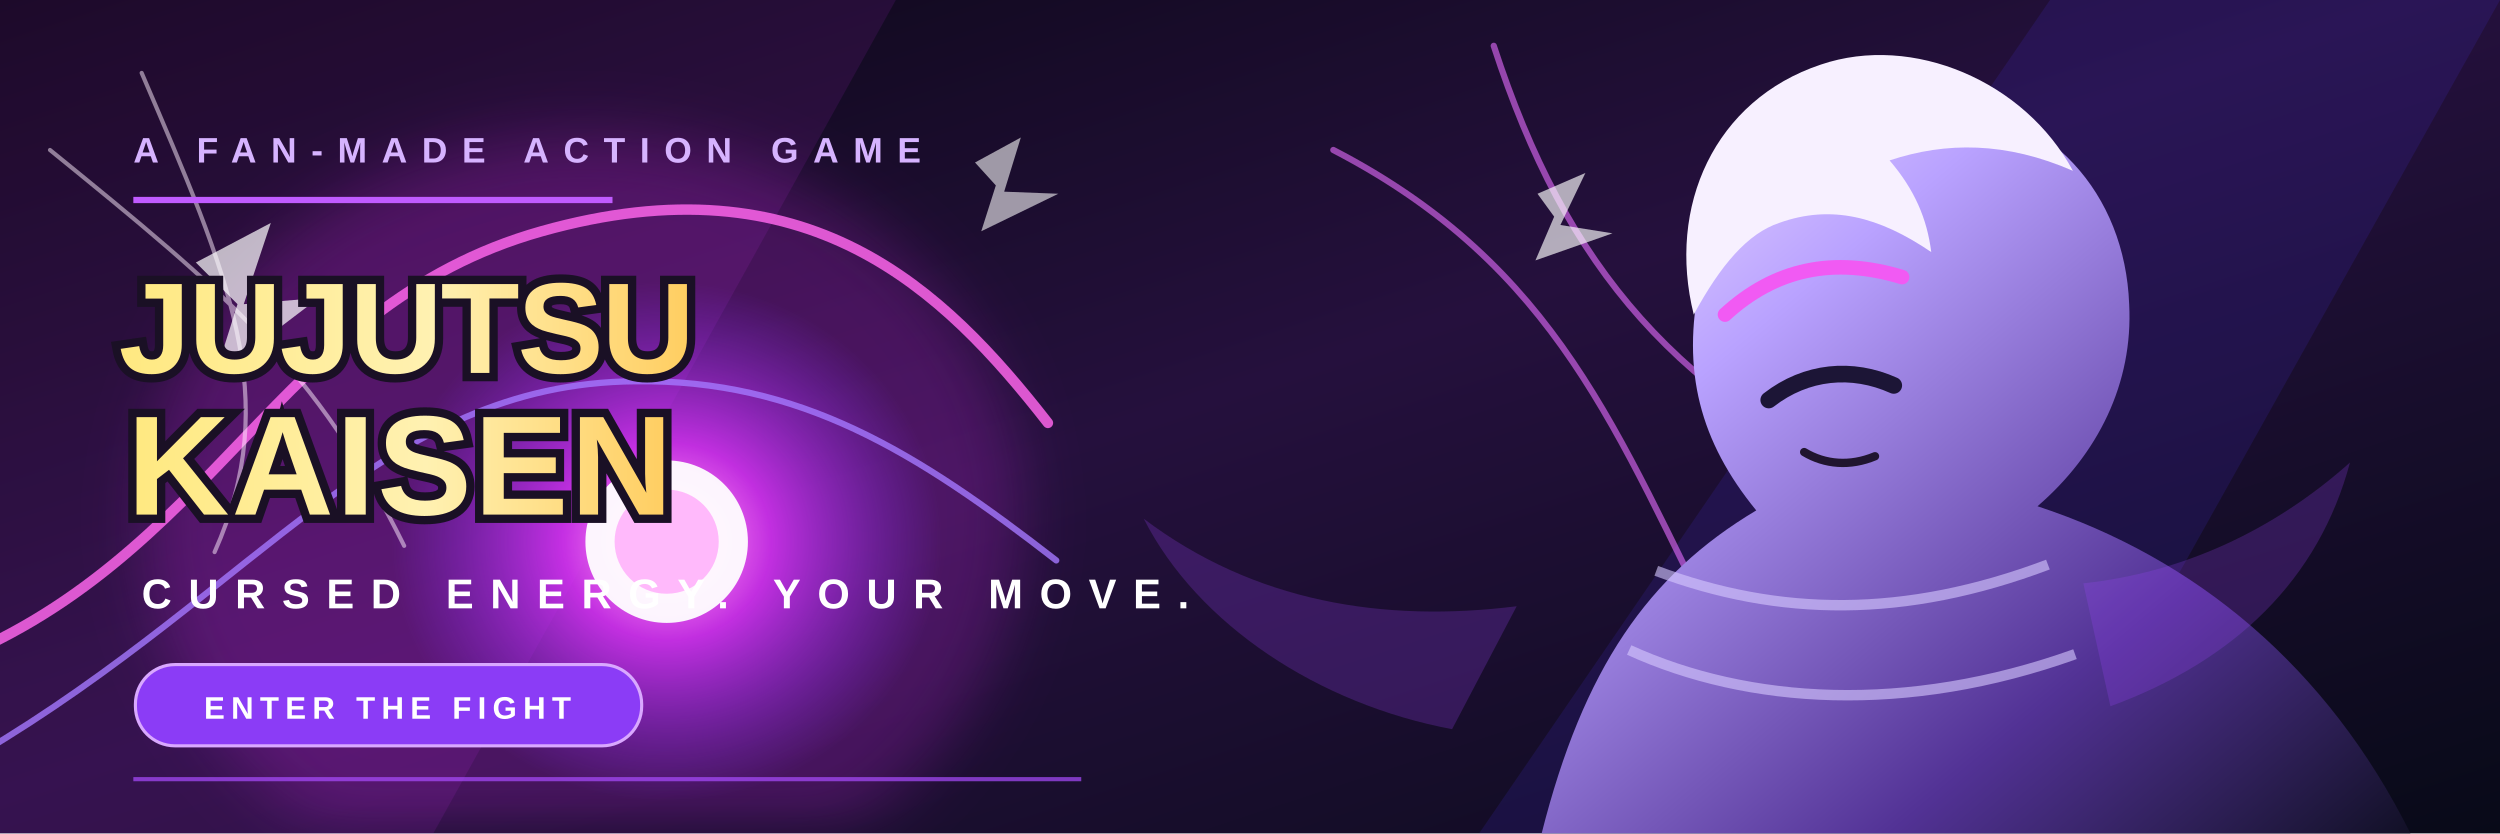
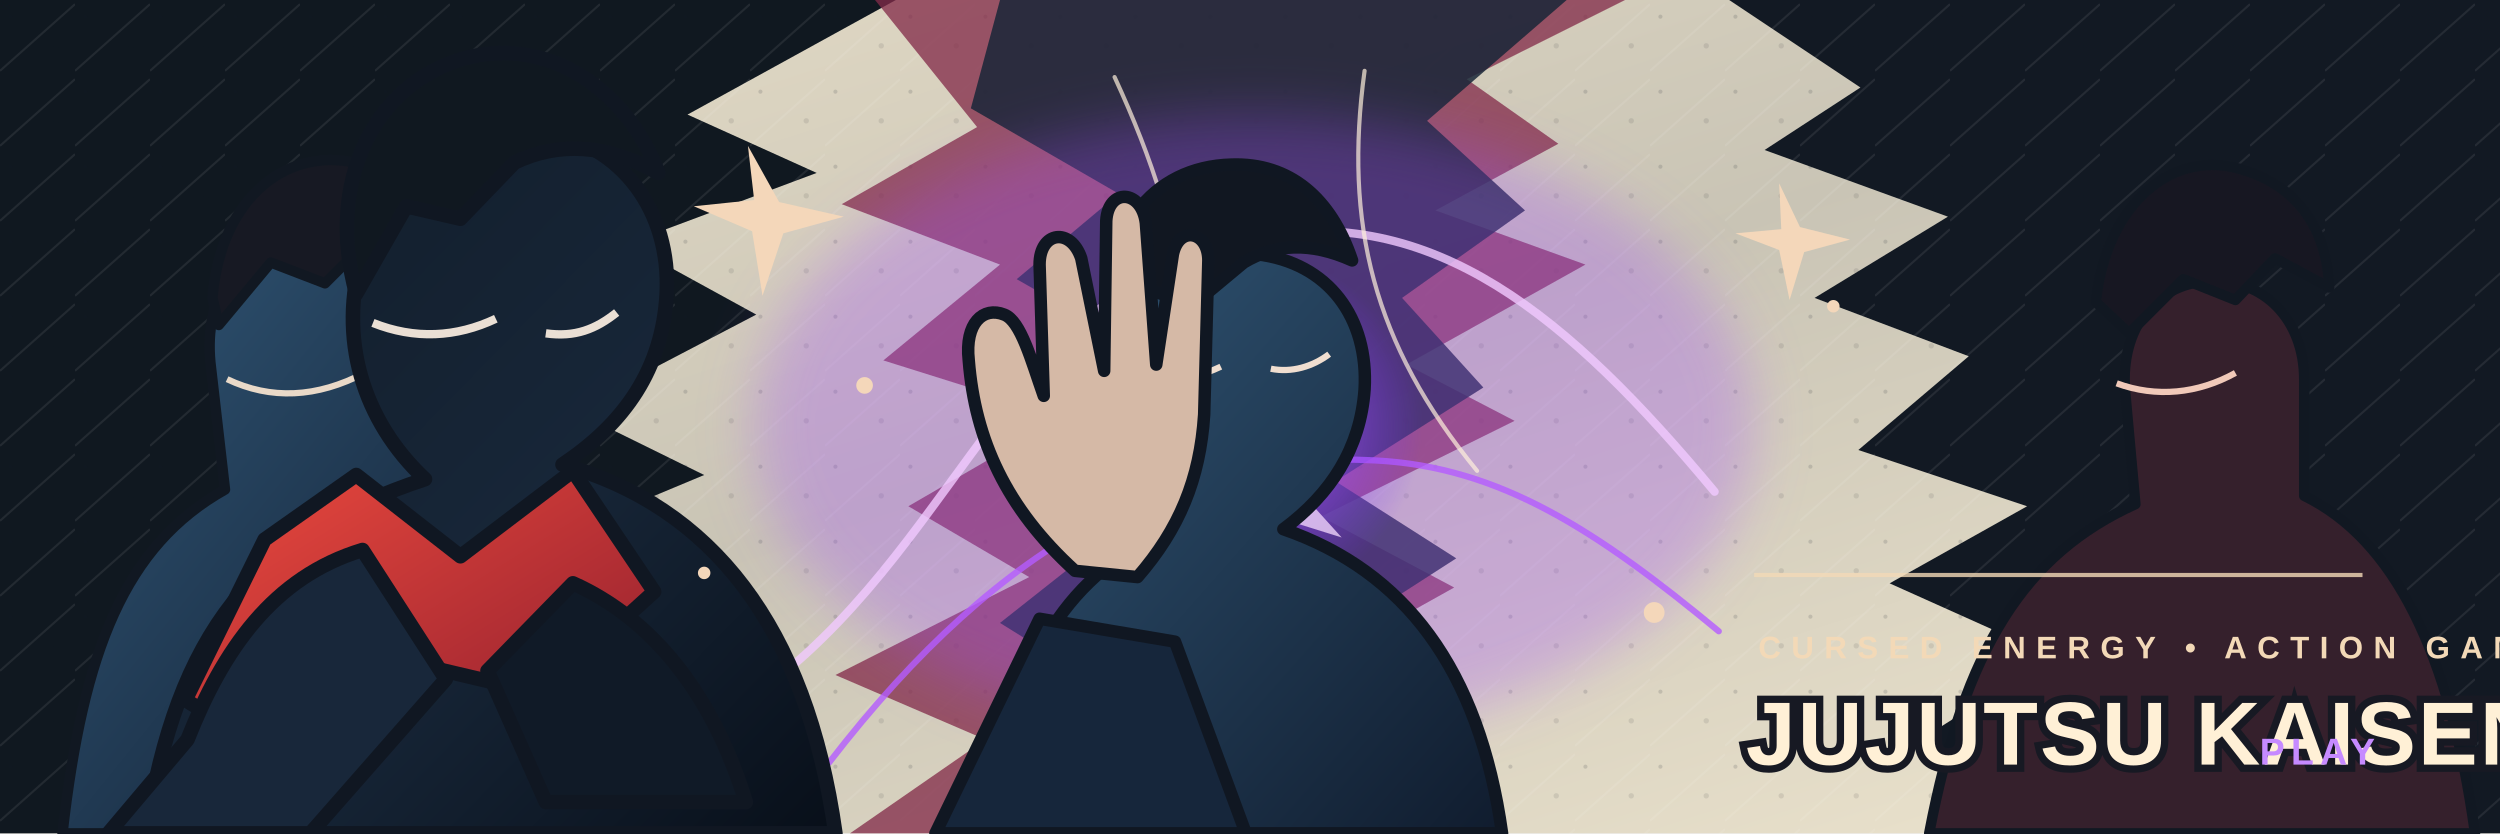
<svg xmlns="http://www.w3.org/2000/svg" width="1200" height="400" viewBox="0 0 1200 400" role="img" aria-labelledby="title desc">
  <defs>
-     <linearGradient id="bg" x1="0" y1="0" x2="1" y2="1">
-       <stop stop-color="#090713" />
-       <stop offset=".48" stop-color="#25103d" />
-       <stop offset="1" stop-color="#080a18" />
+     <linearGradient id="paper" x1="0" y1="0" x2="1" y2="1">
+       <stop stop-color="#e8dfc9" />
+       <stop offset=".48" stop-color="#c9c4b5" />
+       <stop offset="1" stop-color="#f0e7d0" />
    </linearGradient>
-     <radialGradient id="energy">
+     <linearGradient id="night" x1="0" y1="0" x2="1" y2="1">
+       <stop stop-color="#111c28" />
+       <stop offset=".55" stop-color="#172638" />
+       <stop offset="1" stop-color="#080f19" />
+     </linearGradient>
+     <linearGradient id="redcoat" x1="0" y1="0" x2="1" y2="1">
+       <stop stop-color="#ed4a3e" />
+       <stop offset="1" stop-color="#8d1d2d" />
+     </linearGradient>
+     <linearGradient id="bluecoat" x1="0" y1="0" x2="1" y2="1">
+       <stop stop-color="#315777" />
+       <stop offset="1" stop-color="#101c2e" />
+     </linearGradient>
+     <radialGradient id="violet">
      <stop stop-color="#fff5ff" />
-       <stop offset=".12" stop-color="#ff8cf1" />
-       <stop offset=".38" stop-color="#df35ff" stop-opacity=".8" />
-       <stop offset="1" stop-color="#8d31ff" stop-opacity="0" />
+       <stop offset=".18" stop-color="#e9baff" />
+       <stop offset=".48" stop-color="#a24dff" stop-opacity=".8" />
+       <stop offset="1" stop-color="#7533ff" stop-opacity="0" />
    </radialGradient>
-     <linearGradient id="figure" x1="0" y1="0" x2="1" y2="1">
-       <stop stop-color="#f8eaff" />
-       <stop offset=".28" stop-color="#b9a2ff" />
-       <stop offset=".7" stop-color="#523295" />
-       <stop offset="1" stop-color="#111025" />
-     </linearGradient>
-     <linearGradient id="type" x1="0" y1="0" x2="1" y2="0">
-       <stop stop-color="#ffe981" />
-       <stop offset=".55" stop-color="#fff1b1" />
-       <stop offset="1" stop-color="#ffce62" />
-     </linearGradient>
    <filter id="glow">
-       <feGaussianBlur stdDeviation="15" />
+       <feGaussianBlur stdDeviation="13" />
    </filter>
-     <filter id="soft">
-       <feGaussianBlur stdDeviation="4" />
-     </filter>
+     <pattern id="grain" width="36" height="36" patternUnits="userSpaceOnUse">
+       <circle cx="5" cy="8" r="1" fill="#111722" opacity=".14" />
+       <circle cx="27" cy="22" r="1.3" fill="#111722" opacity=".1" />
+       <path d="M0 34 36 2" stroke="#fff" stroke-opacity=".08" />
+     </pattern>
  </defs>
-   <rect width="1200" height="400" fill="url(#bg)" />
-   <path d="M0 0h430L208 400H0z" fill="#d42aff" opacity=".1" />
-   <path d="M1200 0H984L710 400h266z" fill="#4d37ff" opacity=".13" />
-   <ellipse cx="280" cy="250" rx="210" ry="185" fill="#e52cff" opacity=".21" filter="url(#glow)" />
-   <ellipse cx="320" cy="260" rx="132" ry="125" fill="url(#energy)" />
-   <circle cx="320" cy="260" r="39" fill="#fff" opacity=".94" />
-   <circle cx="320" cy="260" r="25" fill="#ffb9fb" />
+   <rect width="1200" height="400" fill="url(#paper)" />
+   <path d="M0 0h430L330 55l62 28-91 34 62 34-88 46 63 31-103 43 76 41-91 34 34 54H0z" fill="#101820" />
+   <path d="M1200 0H830l63 42-46 30 88 32-64 39 74 28-53 45 81 27-66 37 78 35-60 38 60 47h215z" fill="#121923" />
+   <path d="M0 0h1200v400H0z" fill="url(#grain)" />
+   <path d="M420 0h360l-76 38 44 31-59 32 72 26-86 48 52 27-93 46 64 34-77 43 26 75H408l65-45-72-31 93-47-58-34 74-43-86-27 56-46-76-29 65-37z" fill="#822a48" opacity=".76" />
+   <path d="M480 0h272l-67 58 47 43-59 42 39 43-71 45 58 37-73 47 33 85H495l46-63-61-38 62-49-43-37 52-43-63-36 49-41-71-41z" fill="#172536" opacity=".84" />
+   <ellipse cx="602" cy="205" rx="240" ry="150" fill="#a24dff" opacity=".3" filter="url(#glow)" />
  <g fill="none" stroke-linecap="round">
-     <path d="M-30 320C105 269 132 147 260 111s193 28 243 92" stroke="#fa64e9" stroke-width="5" opacity=".85" />
-     <path d="M-10 362c135-80 194-178 315-179 79-1 135 34 202 86" stroke="#a478ff" stroke-width="3" opacity=".8" />
-     <path d="M24 72c85 69 128 105 170 190M68 35c42 98 68 156 35 230" stroke="#fff0ff" stroke-width="2" opacity=".5" />
-     <path d="M640 72c108 56 136 136 187 237m-110-287c35 107 87 169 199 219" stroke="#e66cff" stroke-width="3" opacity=".6" />
+     <path d="M370 328c93-72 118-192 230-214 88-17 153 38 223 122" stroke="#f1c9ff" stroke-width="4" opacity=".8" />
+     <path d="M398 366c84-109 168-150 262-145 60 3 107 34 165 82" stroke="#b45bff" stroke-width="3" opacity=".8" />
+     <path d="M535 37c37 80 46 144 15 219m105-222c-10 73 4 131 54 192" stroke="#fff1dc" stroke-width="2" opacity=".7" />
  </g>
-   <g fill="#fff">
-     <path d="m94 126 36-19-13 39 36-3-50 38 11-35z" opacity=".7" />
-     <path d="m468 78 22-12-8 26 26 1-37 18 7-22z" opacity=".58" />
-     <path d="m738 93 23-10-12 25 25 4-37 13 9-21z" opacity=".65" />
+   <circle cx="600" cy="205" r="83" fill="url(#violet)" opacity=".68" />
+   <path d="m580 145 18 42 31-36-14 52 40-7-39 31 28 31-48-15-16 45-9-49-41 19 29-37-35-27 45 7z" fill="#f7dcff" opacity=".75" />
+   <g stroke="#111822" stroke-width="5" stroke-linejoin="round">
+     <path d="M30 400c10-88 30-138 78-165l-7-61c-3-31 12-55 38-59 28-4 49 17 51 46l3 55c34 20 57 70 68 184z" fill="url(#bluecoat)" />
+     <path d="M102 143c4-49 37-74 72-64 22 7 37 25 40 51l-35-17-23 23-26-10-25 30z" fill="#171923" />
+     <path d="M109 182c21 10 43 9 66-3" fill="none" stroke="#e9d9c8" stroke-width="3" />
+     <path d="M926 400c17-89 46-134 99-158l-5-55c-2-29 14-50 39-52 28-2 47 19 47 47v56c43 21 70 75 82 162z" fill="#35202c" />
+     <path d="M1006 145c5-48 38-75 72-63 25 8 39 28 40 56l-26-14-19 20-25-10-26 26z" fill="#171722" />
+     <path d="M1016 184c19 7 39 5 57-5" fill="none" stroke="#f1c9b9" stroke-width="3" />
  </g>
-   <path d="M740 400c20-79 51-124 103-155-27-33-36-67-27-110 12-55 59-91 113-87 55 4 91 45 93 98 2 38-15 72-44 97 76 25 139 77 179 157H740z" fill="url(#figure)" />
-   <path d="M813 151c-13-52 10-103 61-120 44-15 98 8 121 51-32-14-61-14-88-5 12 14 18 28 20 44-25-17-48-23-73-14-15 5-28 20-41 44z" fill="#f7f0ff" />
-   <path d="M828 151c24-22 52-28 85-18" fill="none" stroke="#f15af3" stroke-width="7" stroke-linecap="round" />
-   <path d="M849 192c18-14 40-16 60-7" fill="none" stroke="#1c1536" stroke-width="8" stroke-linecap="round" />
-   <path d="M866 217c10 6 22 7 34 2" fill="none" stroke="#20152f" stroke-width="4" stroke-linecap="round" />
-   <path d="M795 274c59 22 119 23 188-3M782 312c57 26 133 31 214 2" fill="none" stroke="#d7c9ff" stroke-width="5" opacity=".6" />
-   <path d="M728 291c-64 8-126-2-179-42 26 51 84 89 148 101M1000 280c47-5 91-25 128-58-15 56-55 95-115 117" fill="#a145ff" opacity=".22" />
-   <text x="64" y="78" fill="#d6b3ff" font-family="Arial,sans-serif" font-size="17" font-weight="700" letter-spacing="7">A FAN-MADE ACTION GAME</text>
-   <path d="M64 96h230" stroke="#c05bff" stroke-width="3" />
-   <text x="57" y="179" fill="url(#type)" stroke="#1a1025" stroke-width="8" paint-order="stroke" font-family="Arial,sans-serif" font-size="62" font-weight="900" letter-spacing="-1">JUJUTSU</text>
-   <text x="61" y="247" fill="url(#type)" stroke="#1a1025" stroke-width="8" paint-order="stroke" font-family="Arial,sans-serif" font-size="68" font-weight="900" letter-spacing="1">KAISEN</text>
-   <text x="68" y="292" fill="#fff" font-family="Arial,sans-serif" font-size="20" font-weight="700" letter-spacing="8">CURSED ENERGY. YOUR MOVE.</text>
-   <rect x="65" y="319" width="243" height="39" rx="19" fill="#8b3cf6" stroke="#d9a8ff" stroke-width="1.5" />
-   <text x="186" y="345" fill="#fff" text-anchor="middle" font-family="Arial,sans-serif" font-size="15" font-weight="800" letter-spacing="3">ENTER THE FIGHT</text>
-   <path d="M64 374h455" stroke="#a94cff" stroke-width="2" opacity=".7" />
+   <g stroke="#101722" stroke-width="7" stroke-linejoin="round">
+     <path d="M70 400c15-96 52-143 134-170-30-28-42-68-30-108 12-42 45-65 86-59 39 6 62 39 60 78-2 36-20 62-50 82 71 20 117 77 131 177z" fill="url(#night)" />
+     <path d="M171 141c-15-54 9-101 52-113 40-11 78 15 93 55-25-14-48-15-69-5l-26 27-26-6z" fill="#101820" />
+     <path d="M179 155c20 8 40 7 59-2m24 7c14 2 24-2 34-10" fill="none" stroke="#eadfd4" stroke-width="4" />
+     <path d="M171 228l50 39 54-41 39 58-54 49-72-17-52 49-47-29 38-77z" fill="url(#redcoat)" />
+     <path d="M174 264c-43 13-67 48-84 91l-38 45h97l65-74z" fill="#18273a" />
+     <path d="M275 280c38 17 67 53 83 105h-96l-28-63z" fill="#101a27" />
+   </g>
+   <g stroke="#101722" stroke-width="6" stroke-linejoin="round">
+     <path d="M475 400c10-77 31-117 79-143-21-26-28-57-19-88 10-34 35-51 68-47 35 4 54 31 52 65-2 28-16 50-39 67 58 20 94 67 105 146z" fill="url(#bluecoat)" />
+     <path d="M533 159c-5-48 20-79 58-80 28-1 48 16 58 46-20-9-37-8-52 1l-24 20-25-8z" fill="#111721" />
+     <path d="M536 177c17 8 33 7 50-1m24 1c10 2 20-1 28-7" fill="none" stroke="#f0ded0" stroke-width="3" />
+     <path d="M516 274c-33-30-48-63-51-101-2-18 7-26 17-22 8 3 13 22 19 39l-2-63c0-16 15-18 20-3l11 54 1-72c1-16 17-15 19 1l5 68 8-53c3-14 17-11 17 3l-2 74c-2 31-12 55-32 78z" fill="#d5b9a6" />
+     <path d="M499 297l65 11 34 92H449z" fill="#16263b" />
+   </g>
+   <g fill="#f4d7ba">
+     <path d="m359 70 15 27 31 7-29 8-10 30-5-31-28-12 29-3z" />
+     <path d="m854 88 10 21 24 6-22 6-7 23-5-24-21-8 22-2z" />
+     <circle cx="415" cy="185" r="4" />
+     <circle cx="794" cy="294" r="5" />
+     <circle cx="880" cy="147" r="3" />
+     <circle cx="338" cy="275" r="3" />
+   </g>
+   <g font-family="Arial,sans-serif" font-weight="900">
+     <path d="M842 276h292" stroke="#f3d9b7" stroke-width="2" opacity=".8" />
+     <text x="844" y="316" fill="#f3d9b7" font-size="15" letter-spacing="5">CURSED ENERGY • ACTION GAME</text>
+     <text x="838" y="367" fill="#fff0d6" stroke="#171923" stroke-width="7" paint-order="stroke" font-size="43" letter-spacing="1">JUJUTSU KAISEN</text>
+     <text x="1140" y="367" fill="#c68aff" font-size="18" text-anchor="end" letter-spacing="3">PLAY</text>
+   </g>
</svg>
